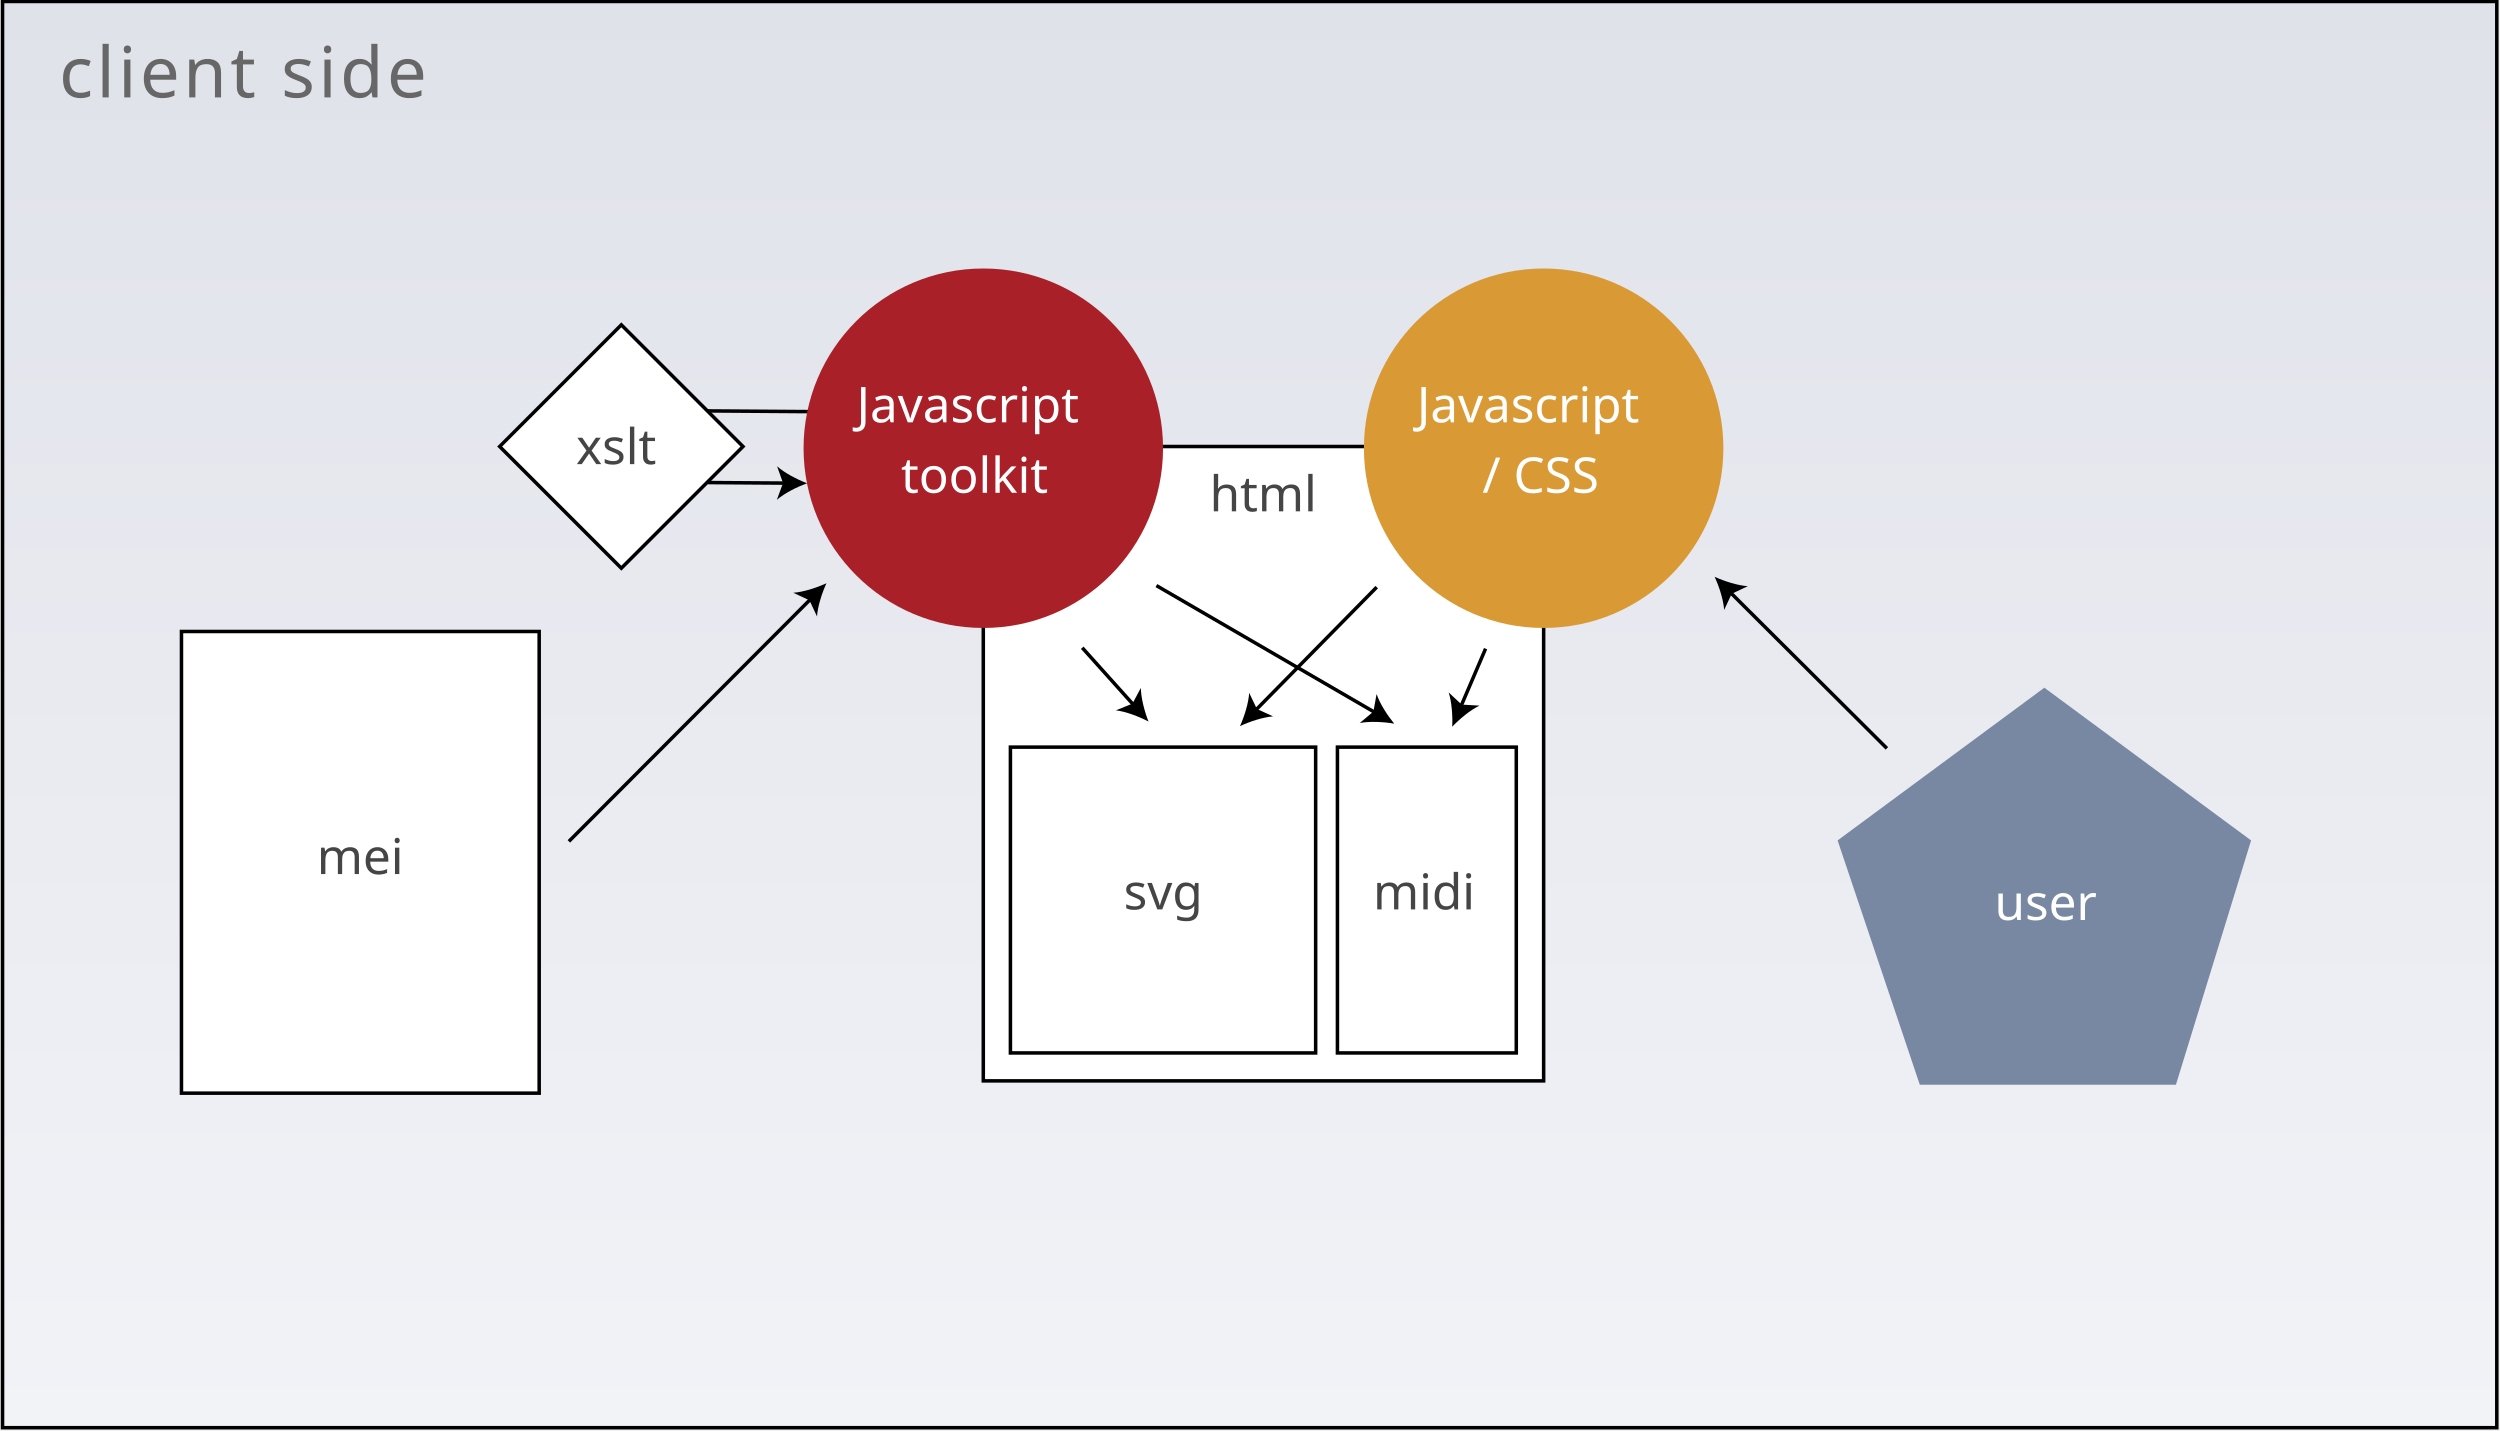
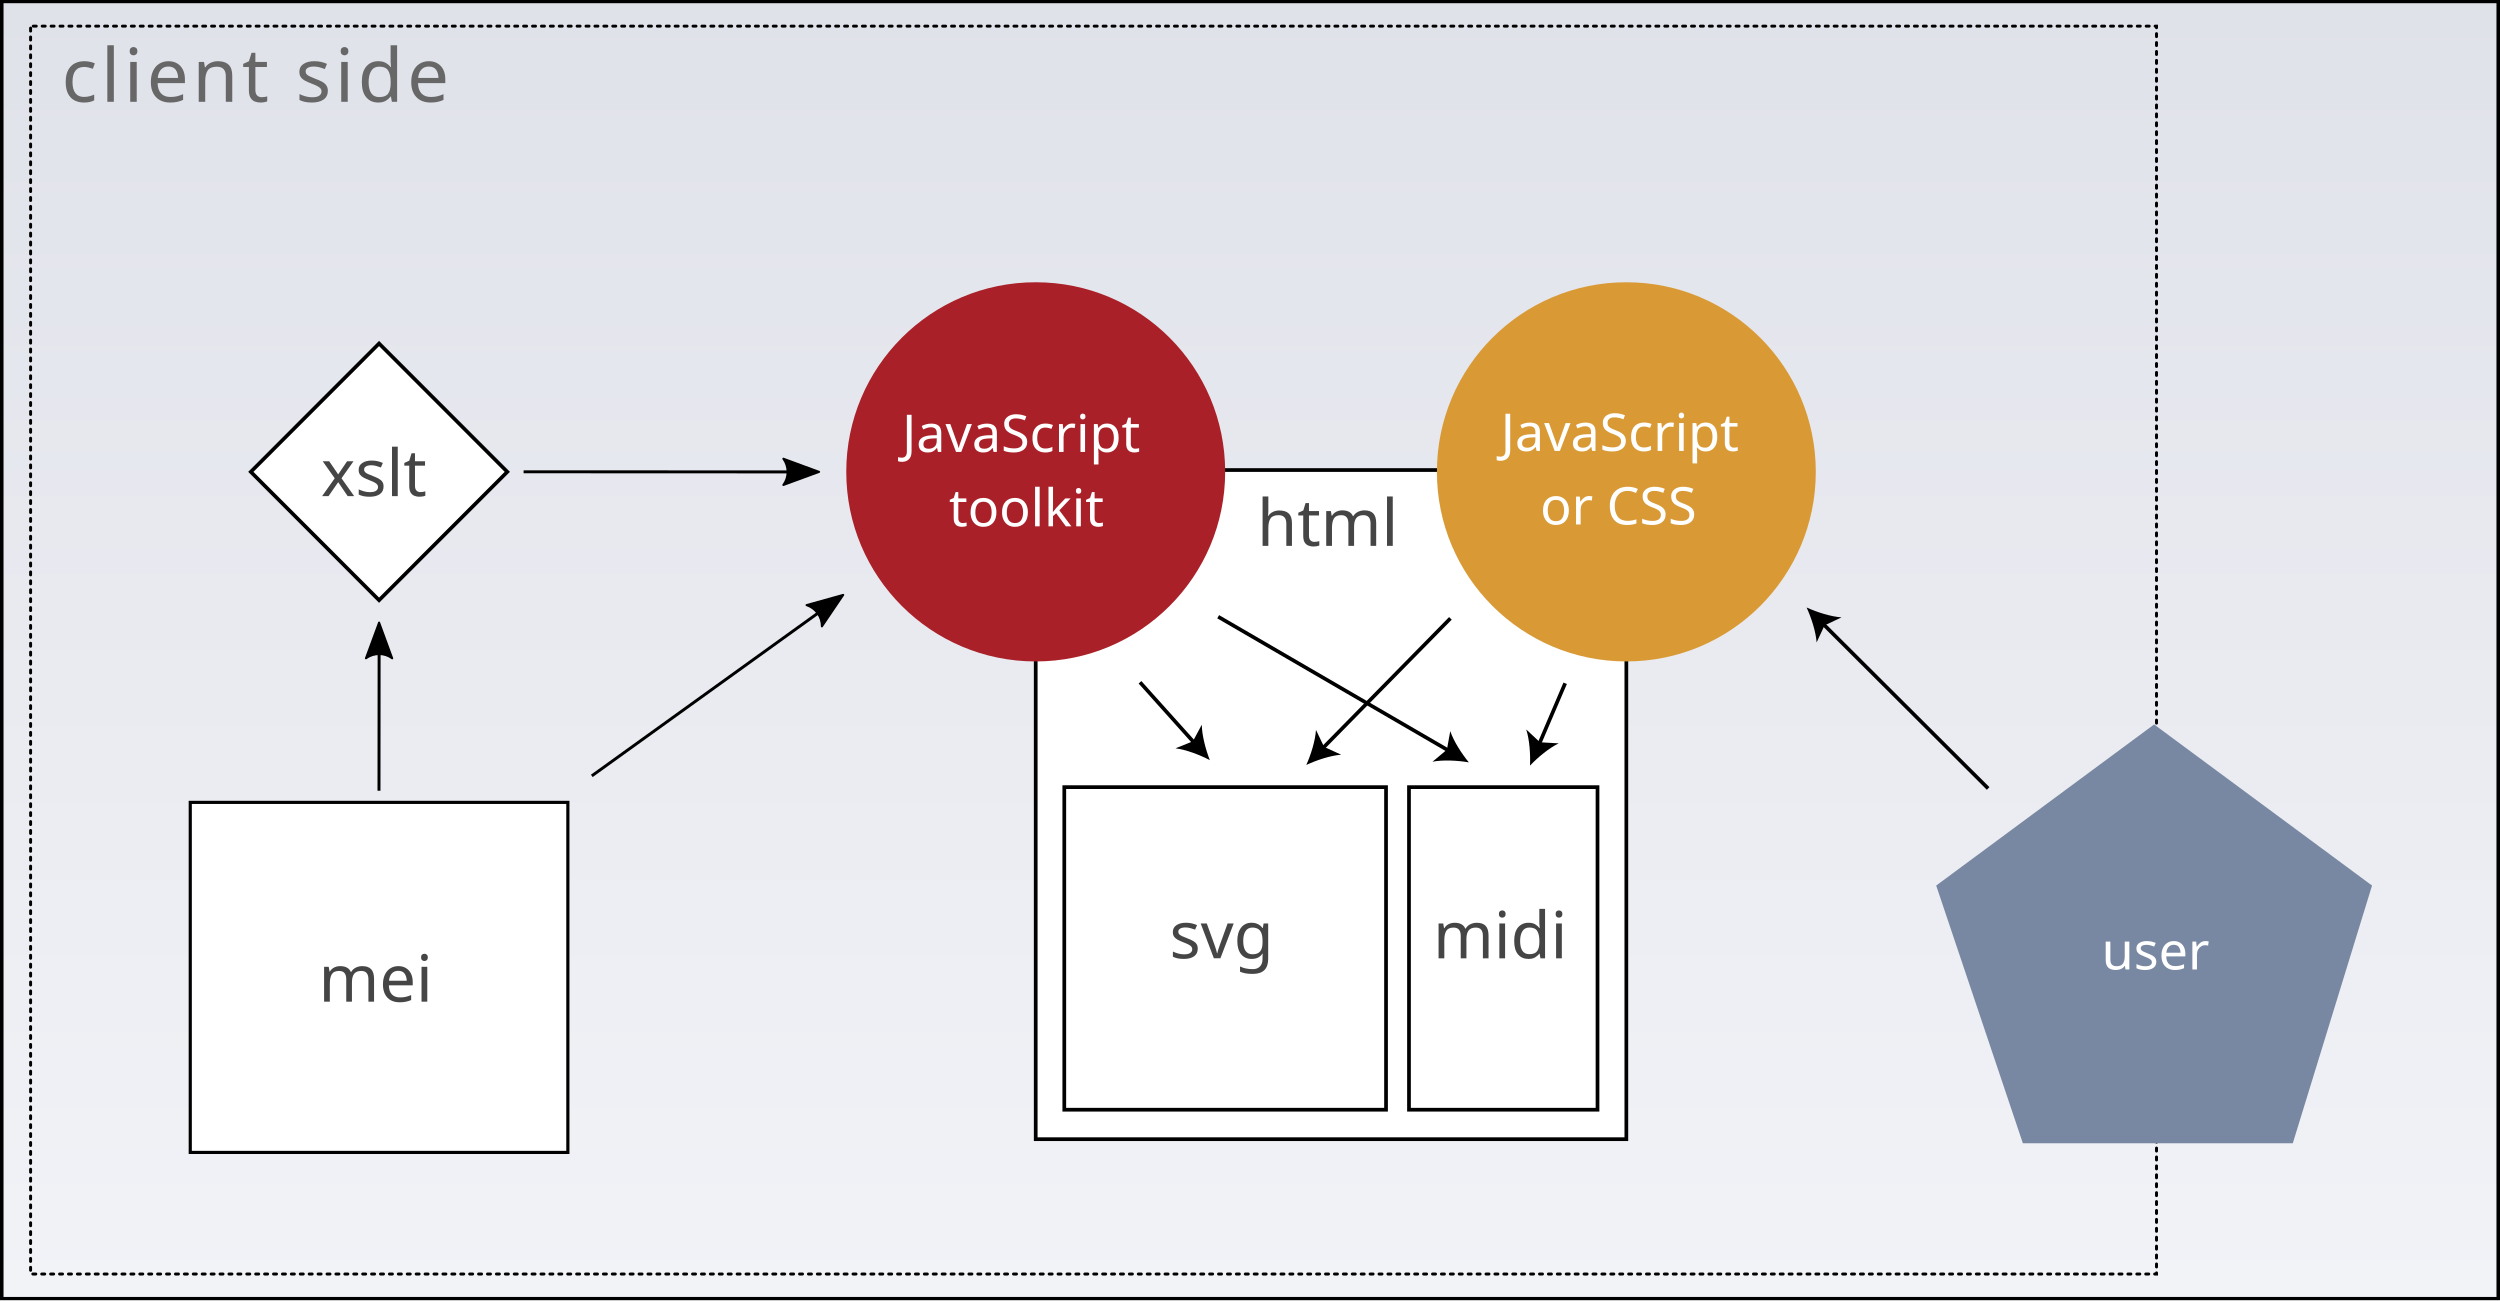
- <svg xmlns="http://www.w3.org/2000/svg" version="1.1" x="0px" y="0px" width="709.381px" height="406px" viewBox="0 0 709.381 406" enable-background="new 0 0 709.381 406" xml:space="preserve">
-   <g id="Calque_3">
+ <svg xmlns="http://www.w3.org/2000/svg" version="1.1" x="0px" y="0px" width="673" height="350" viewBox="0 0 673 350" enable-background="new 0 0 709.381 406" xml:space="preserve" id="svg2">
+   <defs id="defs144">
+     <marker orient="auto" refY="0" refX="0" id="Arrow2Lstart" style="overflow:visible">
+       <path id="path4479" style="fill:#000000;fill-opacity:1;fill-rule:evenodd;stroke:#000000;stroke-width:0.625;stroke-linejoin:round;stroke-opacity:1" d="M 8.719,4.034 -2.207,0.016 8.719,-4.002 c -1.745,2.372 -1.735,5.617 -6e-7,8.035 z" transform="matrix(1.1,0,0,1.1,1.1,0)" />
+     </marker>
+     <marker orient="auto" refY="0" refX="0" id="Arrow2Lstart-3" style="overflow:visible">
+       <path id="path4479-3" style="fill:#000000;fill-opacity:1;fill-rule:evenodd;stroke:#000000;stroke-width:0.625;stroke-linejoin:round;stroke-opacity:1" d="M 8.719,4.034 -2.207,0.016 8.719,-4.002 c -1.745,2.372 -1.735,5.617 -6e-7,8.035 z" transform="matrix(1.1,0,0,1.1,1.1,0)" />
+     </marker>
+     <marker orient="auto" refY="0" refX="0" id="Arrow2Lstart-3-6" style="overflow:visible">
+       <path id="path4479-3-3" style="fill:#000000;fill-opacity:1;fill-rule:evenodd;stroke:#000000;stroke-width:0.625;stroke-linejoin:round;stroke-opacity:1" d="M 8.719,4.034 -2.207,0.016 8.719,-4.002 c -1.745,2.372 -1.735,5.617 -6e-7,8.035 z" transform="matrix(1.1,0,0,1.1,1.1,0)" />
+     </marker>
+     <marker orient="auto" refY="0" refX="0" id="Arrow2Lstart-3-6-8" style="overflow:visible">
+       <path id="path4479-3-3-5" style="fill:#000000;fill-opacity:1;fill-rule:evenodd;stroke:#000000;stroke-width:0.625;stroke-linejoin:round;stroke-opacity:1" d="M 8.719,4.034 -2.207,0.016 8.719,-4.002 c -1.745,2.372 -1.735,5.617 -6e-7,8.035 z" transform="matrix(1.1,0,0,1.1,1.1,0)" />
+     </marker>
+   </defs>
+   <g id="Calque_3" transform="matrix(0.9495586,0,0,0.8627165,-0.2106155,0.07111908)">
    <linearGradient id="SVGID_1_" gradientUnits="userSpaceOnUse" x1="354.597" y1="405.112" x2="354.597" y2="0.417">
-       <stop offset="0" style="stop-color:#F2F3F7" />
-       <stop offset="1" style="stop-color:#E0E2EA" />
+       <stop offset="0" style="stop-color:#F2F3F7" id="stop6" />
+       <stop offset="1" style="stop-color:#E0E2EA" id="stop8" />
    </linearGradient>
-     <rect x="0.722" y="0.417" fill="url(#SVGID_1_)" stroke="#000000" stroke-miterlimit="10" width="707.75" height="404.696" />
+     <rect x="0.722" y="0.417" stroke-miterlimit="10" width="707.75" height="404.696" id="rect10" style="fill:url(#SVGID_1_);stroke:#000000;stroke-miterlimit:10" />
  </g>
-   <g id="Calque_2">
-     <rect x="279.013" y="126.699" fill="#FFFFFF" stroke="#000000" stroke-miterlimit="10" width="159" height="180" />
-     <rect x="51.492" y="179.186" fill="#FFFFFF" stroke="#000000" stroke-miterlimit="10" width="101.5" height="131" />
-     <g>
-       <g>
-         <line fill="none" stroke="#000000" stroke-miterlimit="10" x1="307.09" y1="183.799" x2="321.86" y2="200.251" />
-         <g>
-           <path d="M325.892,204.742c-2.681-1.409-6.373-2.83-9.249-3.183l4.688-1.897l2.389-4.457      C323.762,198.103,324.778,201.926,325.892,204.742z" />
-         </g>
+   <rect x="278.813" y="126.534" stroke-miterlimit="10" width="159" height="180.133" id="rect12" style="fill:#ffffff;stroke:#000000;stroke-width:1;stroke-miterlimit:10" />
+   <rect x="51.217" y="215.999" stroke-miterlimit="10" width="101.651" height="94.234" id="rect14" style="fill:#ffffff;stroke:#000000;stroke-width:0.849;stroke-miterlimit:10" />
+   <g id="g16" transform="matrix(0.9999995,0,0,1.000739,-0.1994064,-0.2581563)">
+     <g id="g18">
+       <line stroke-miterlimit="10" x1="307.09" y1="183.799" x2="321.86" y2="200.251" id="line20" style="fill:none;stroke:#000000;stroke-miterlimit:10" />
+       <g id="g22">
+         <path d="m 325.892,204.742 c -2.681,-1.409 -6.373,-2.83 -9.249,-3.183 l 4.688,-1.897 2.389,-4.457 c 0.042,2.898 1.058,6.721 2.172,9.537 z" id="path24" />
      </g>
    </g>
-     <g>
-       <g>
-         <line fill="none" stroke="#000000" stroke-miterlimit="10" x1="200.869" y1="136.926" x2="222.978" y2="137.083" />
-         <g>
-           <path d="M229.013,137.126c-2.847,1.034-6.383,2.806-8.581,4.695l1.754-4.743l-1.686-4.767      C222.67,134.23,226.181,136.054,229.013,137.126z" />
-         </g>
+   </g>
+   <g id="g46" transform="matrix(0.9999995,0,0,1.000739,-0.1994064,-0.2581563)">
+     <g id="g48">
+       <line stroke-miterlimit="10" x1="421.54" y1="184.066" x2="414.445" y2="200.661" id="line50" style="fill:none;stroke:#000000;stroke-miterlimit:10" />
+       <g id="g52">
+         <path d="m 412.073,206.21 c 0.147,-3.025 -0.121,-6.972 -1.013,-9.729 l 3.697,3.452 5.048,0.288 c -2.61,1.258 -5.648,3.792 -7.732,5.989 z" id="path54" />
      </g>
    </g>
-     <g>
-       <g>
-         <line fill="none" stroke="#000000" stroke-miterlimit="10" x1="231.68" y1="116.814" x2="184.988" y2="116.482" />
-         <g>
-           <path d="M178.953,116.439c2.847-1.034,6.383-2.806,8.581-4.695l-1.754,4.743l1.686,4.767      C185.295,119.335,181.785,117.512,178.953,116.439z" />
-         </g>
+   </g>
+   <g id="g56" transform="matrix(0.9999995,0,0,1.000739,-0.1994064,-0.2581563)">
+     <g id="g58">
+       <line stroke-miterlimit="10" x1="328.131" y1="166.16" x2="390.394" y2="202.308" id="line60" style="fill:none;stroke:#000000;stroke-miterlimit:10" />
+       <g id="g62">
+         <path d="m 395.613,205.338 c -2.985,-0.515 -6.935,-0.729 -9.78,-0.179 l 3.875,-3.249 0.9,-4.976 c 0.933,2.744 3.078,6.067 5.005,8.404 z" id="path64" />
      </g>
    </g>
-     <g>
-       <g>
-         <line fill="none" stroke="#000000" stroke-miterlimit="10" x1="421.54" y1="184.066" x2="414.445" y2="200.661" />
-         <g>
-           <path d="M412.073,206.21c0.147-3.025-0.121-6.972-1.013-9.729l3.697,3.452l5.048,0.288      C417.195,201.479,414.157,204.013,412.073,206.21z" />
-         </g>
+   </g>
+   <g id="g76" transform="matrix(0.9999995,0,0,1.000739,-0.1994064,-0.2581563)">
+     <g id="g78">
+       <line stroke-miterlimit="10" x1="535.406" y1="212.353" x2="490.809" y2="167.928" id="line80" style="fill:none;stroke:#000000;stroke-miterlimit:10" />
+       <g id="g82">
+         <path d="m 486.533,163.669 c 2.756,1.258 6.521,2.471 9.412,2.663 l -4.575,2.156 -2.137,4.583 c -0.204,-2.892 -1.431,-6.652 -2.7,-9.402 z" id="path84" />
      </g>
    </g>
-     <g>
-       <g>
-         <line fill="none" stroke="#000000" stroke-miterlimit="10" x1="328.131" y1="166.16" x2="390.394" y2="202.308" />
-         <g>
-           <path d="M395.613,205.338c-2.985-0.515-6.935-0.729-9.78-0.179l3.875-3.249l0.9-4.976      C391.541,199.678,393.686,203.001,395.613,205.338z" />
-         </g>
+   </g>
+   <g id="g86" transform="matrix(0.9999995,0,0,1.000739,-0.1994064,-0.2581563)">
+     <g id="g88">
+       <line stroke-miterlimit="10" x1="390.647" y1="166.604" x2="356.088" y2="201.731" id="line90" style="fill:none;stroke:#000000;stroke-miterlimit:10" />
+       <g id="g92">
+         <path d="m 351.855,206.033 c 1.241,-2.763 2.43,-6.536 2.604,-9.428 l 2.184,4.562 4.596,2.108 c -2.889,0.222 -6.641,1.472 -9.384,2.758 z" id="path94" />
      </g>
    </g>
-     <g>
-       <g>
-         <line fill="none" stroke="#000000" stroke-miterlimit="10" x1="161.419" y1="238.741" x2="230.237" y2="169.776" />
-         <g>
-           <path d="M234.5,165.504c-1.26,2.754-2.476,6.519-2.671,9.41l-2.151-4.577l-4.581-2.141      C227.988,167.995,231.75,166.771,234.5,165.504z" />
-         </g>
-       </g>
-     </g>
-     <g>
-       <g>
-         <line fill="none" stroke="#000000" stroke-miterlimit="10" x1="535.406" y1="212.353" x2="490.809" y2="167.928" />
-         <g>
-           <path d="M486.533,163.669c2.756,1.258,6.521,2.471,9.412,2.663l-4.575,2.156l-2.137,4.583      C489.029,170.179,487.802,166.419,486.533,163.669z" />
-         </g>
-       </g>
-     </g>
-     <g>
-       <g>
-         <line fill="none" stroke="#000000" stroke-miterlimit="10" x1="390.647" y1="166.604" x2="356.088" y2="201.731" />
-         <g>
-           <path d="M351.855,206.033c1.241-2.763,2.43-6.536,2.604-9.428l2.184,4.562l4.596,2.108      C358.35,203.497,354.598,204.747,351.855,206.033z" />
-         </g>
-       </g>
-     </g>
-     <g>
-       <circle fill="#AA2028" cx="279.013" cy="127.186" r="51" />
-       <text transform="matrix(1 0 0 1 243.0479 119.8384)">
-         <tspan x="0" y="0" fill="#FFFFFF" font-family="'SourceSansPro-Bold'" font-size="14">Javascript</tspan>
-         <tspan x="12.614" y="20" fill="#FFFFFF" font-family="'SourceSansPro-Bold'" font-size="14">toolkit</tspan>
-       </text>
-     </g>
-     <g>
-       <circle fill="#D99A36" cx="438.013" cy="127.186" r="51" />
-       <text transform="matrix(1 0 0 1 402.0479 119.8384)">
-         <tspan x="0" y="0" fill="#FFFFFF" font-family="'SourceSansPro-Bold'" font-size="14">Javascript</tspan>
-         <tspan x="18.571" y="20" fill="#FFFFFF" font-family="'SourceSansPro-Bold'" font-size="14">/ CSS</tspan>
-       </text>
-     </g>
-     <text transform="matrix(1 0 0 1 89.9014 248.0249)" fill="#454545" font-family="'SourceSansPro-Semibold'" font-size="14">mei</text>
-     <text transform="matrix(1 0 0 1 16.7939 27.6387)" fill="#666766" font-family="'SourceSansPro-Regular'" font-size="20" letter-spacing="1">client side</text>
-     <g>
-       <rect x="151.892" y="102.287" transform="matrix(0.7071 -0.7071 0.7071 0.7071 -37.9514 161.7756)" fill="#FFFFFF" stroke="#000000" stroke-miterlimit="10" width="48.825" height="48.825" />
-       <text transform="matrix(1 0 0 1 163.4468 131.6992)" fill="#454545" font-family="'SourceSansPro-Semibold'" font-size="14">xslt</text>
-     </g>
-     <g>
-       <rect x="286.706" y="212" fill="#FFFFFF" stroke="#000000" stroke-miterlimit="10" width="86.614" height="86.773" />
-       <text transform="matrix(1 0 0 1 318.8413 258.0391)" fill="#454545" font-family="'SourceSansPro-Semibold'" font-size="14">svg</text>
-     </g>
-     <rect x="379.5" y="212" fill="#FFFFFF" stroke="#000000" stroke-miterlimit="10" width="50.75" height="86.773" />
-     <text transform="matrix(1 0 0 1 389.6035 258.0391)" fill="#454545" font-family="'SourceSansPro-Semibold'" font-size="14">midi</text>
-     <text transform="matrix(1 0 0 1 343.2324 145.0996)" fill="#454545" font-family="'SourceSansPro-Semibold'" font-size="14">html</text>
-     <polygon fill="#7888A2" points="521.42,238.472 544.754,307.805 617.42,307.805 638.754,238.472 580.086,195.138  " />
-     <text transform="matrix(1 0 0 1 565.9473 261.0479)" fill="#FFFFFF" font-family="'SourceSansPro-Semibold'" font-size="14">user</text>
  </g>
+   <g id="g96" transform="matrix(0.9999995,0,0,1.000739,-0.1994064,-0.2581563)">
+     <circle cx="279.013" cy="127.186" r="51" id="circle98" style="fill:#aa2028" />
+     <text id="text100" x="243.048" y="121.837">
+       <tspan x="243.048" y="121.837" font-size="14" id="tspan102" style="font-size:14px;font-family:SourceSansPro-Bold;fill:#ffffff">JavaScript</tspan>
+       <tspan x="255.662" y="141.837" font-size="14" id="tspan104" style="font-size:14px;font-family:SourceSansPro-Bold;fill:#ffffff">toolkit</tspan>
+     </text>
+   </g>
+   <g id="g106" transform="matrix(0.9999995,0,0,1.000739,-0.1994064,-0.2581563)">
+     <circle cx="438.013" cy="127.186" r="51" id="circle108" style="fill:#d99a36" />
+     <text id="text110" x="404.198" y="121.559">
+       <tspan x="404.198" y="121.559" font-size="14" id="tspan112" style="font-size:14px;font-family:SourceSansPro-Bold;fill:#ffffff">JavaScript</tspan>
+       <tspan x="422.769" y="141.559" font-size="14" id="tspan114" style="font-size:14px;font-family:SourceSansPro-Bold;fill:#ffffff" />
+     </text>
+     <text id="text110-6" x="414.811" y="141.339">
+       <tspan x="414.811" y="141.339" font-size="14" id="tspan112-1" style="font-size:14px;font-family:SourceSansPro-Bold;fill:#ffffff">or CSS</tspan>
+     </text>
+   </g>
+   <text font-size="14" id="text116" style="font-style:normal;font-variant:normal;font-weight:normal;font-stretch:normal;font-size:17.506px;line-height:125%;font-family:SourceSansPro-Semibold;-inkscape-font-specification:'SourceSansPro-Semibold, Normal';text-align:start;writing-mode:lr-tb;text-anchor:start;fill:#454545" x="85.792" y="269.545" transform="scale(0.9996306,1.00037)">mei</text>
+   <text font-size="20" letter-spacing="1" id="text118" style="font-size:20.007px;font-family:SourceSansPro-Regular;letter-spacing:1;fill:#666766" x="16.601" y="27.391" transform="scale(0.9996306,1.00037)">client side</text>
+   <g id="g120" transform="matrix(0.9999995,0,0,1.000739,-0.1994064,-0.2581563)">
+     <rect x="-42.05" y="137.818" transform="matrix(0.7071068,-0.7071068,0.7071068,0.7071068,0,0)" stroke-miterlimit="10" width="48.825" height="48.825" id="rect122" style="fill:#ffffff;stroke:#000000;stroke-miterlimit:10" />
+     <text font-size="14" id="text124" style="font-style:normal;font-variant:normal;font-weight:normal;font-stretch:normal;font-size:17.5px;line-height:125%;font-family:SourceSansPro-Semibold;-inkscape-font-specification:'SourceSansPro-Semibold, Normal';text-align:start;writing-mode:lr-tb;text-anchor:start;fill:#454545" x="86.601" y="133.71">xslt</text>
+   </g>
+   <g id="g126" transform="matrix(0.9999995,0,0,1.000739,-0.1994064,-0.2581563)">
+     <rect x="286.706" y="212" stroke-miterlimit="10" width="86.614" height="86.773" id="rect128" style="fill:#ffffff;stroke:#000000;stroke-miterlimit:10" />
+     <text font-size="14" id="text130" style="font-style:normal;font-variant:normal;font-weight:normal;font-stretch:normal;font-size:17.5px;line-height:125%;font-family:SourceSansPro-Semibold;-inkscape-font-specification:'SourceSansPro-Semibold, Normal';text-align:start;writing-mode:lr-tb;text-anchor:start;fill:#454545" x="315.038" y="258.039">svg</text>
+   </g>
+   <rect x="379.3" y="211.898" stroke-miterlimit="10" width="50.75" height="86.837" id="rect132" style="fill:#ffffff;stroke:#000000;stroke-width:1;stroke-miterlimit:10" />
+   <text font-size="14" id="text134" style="font-style:normal;font-variant:normal;font-weight:normal;font-stretch:normal;font-size:17.506px;line-height:125%;font-family:SourceSansPro-Semibold;-inkscape-font-specification:'SourceSansPro-Semibold, Normal';text-align:start;writing-mode:lr-tb;text-anchor:start;fill:#454545" x="385.921" y="257.876" transform="scale(0.9996306,1.00037)">midi</text>
+   <text font-size="14" id="text136" style="font-style:normal;font-variant:normal;font-weight:normal;font-stretch:normal;font-size:17.506px;line-height:125%;font-family:SourceSansPro-Semibold;-inkscape-font-specification:'SourceSansPro-Semibold, Normal';text-align:start;writing-mode:lr-tb;text-anchor:start;fill:#454545" x="338.533" y="146.896" transform="scale(0.9996306,1.00037)">html</text>
+   <path style="fill:none;fill-rule:evenodd;stroke:#000000;stroke-width:0.8;stroke-linecap:butt;stroke-linejoin:miter;stroke-miterlimit:4;stroke-dasharray:none;stroke-dashoffset:6.4;stroke-opacity:1;marker-start:url(#Arrow2Lstart)" d="m 102.065,168.66 -0.041,44.211" id="path4849" />
+   <path style="fill:none;fill-rule:evenodd;stroke:#000000;stroke-width:0.8;stroke-linecap:butt;stroke-linejoin:miter;stroke-miterlimit:4;stroke-dasharray:none;stroke-dashoffset:6.4;stroke-opacity:1;marker-start:url(#Arrow2Lstart-3)" d="m 219.436,127.04 -78.488,-0.035" id="path4849-1" />
+   <path style="fill:none;fill-rule:evenodd;stroke:#000000;stroke-width:0.8;stroke-linecap:butt;stroke-linejoin:miter;stroke-miterlimit:4;stroke-dasharray:none;stroke-dashoffset:6.4;stroke-opacity:1;marker-start:url(#Arrow2Lstart-3-6)" d="m 226.14,160.777 -66.827,48.087" id="path4849-1-2" />
+   <rect style="opacity:1;fill:#001024;fill-opacity:0;stroke:#000000;stroke-width:0.8;stroke-linecap:round;stroke-miterlimit:4;stroke-dasharray:0.8,1.6;stroke-dashoffset:4.078;stroke-opacity:1" id="rect4361" width="572.295" height="335.93" x="8.237" y="7.035" />
+   <polygon points="638.754,238.472 580.086,195.138 521.42,238.472 544.754,307.805 617.42,307.805 " id="polygon138" style="fill:#7888a2" transform="matrix(0.9999995,0,0,1.000739,-0.1994064,-0.2581563)" />
+   <text font-size="14" id="text140" style="font-size:14.005px;font-family:SourceSansPro-Semibold;fill:#ffffff" x="565.957" y="260.886" transform="scale(0.9996306,1.00037)">user</text>
</svg>
